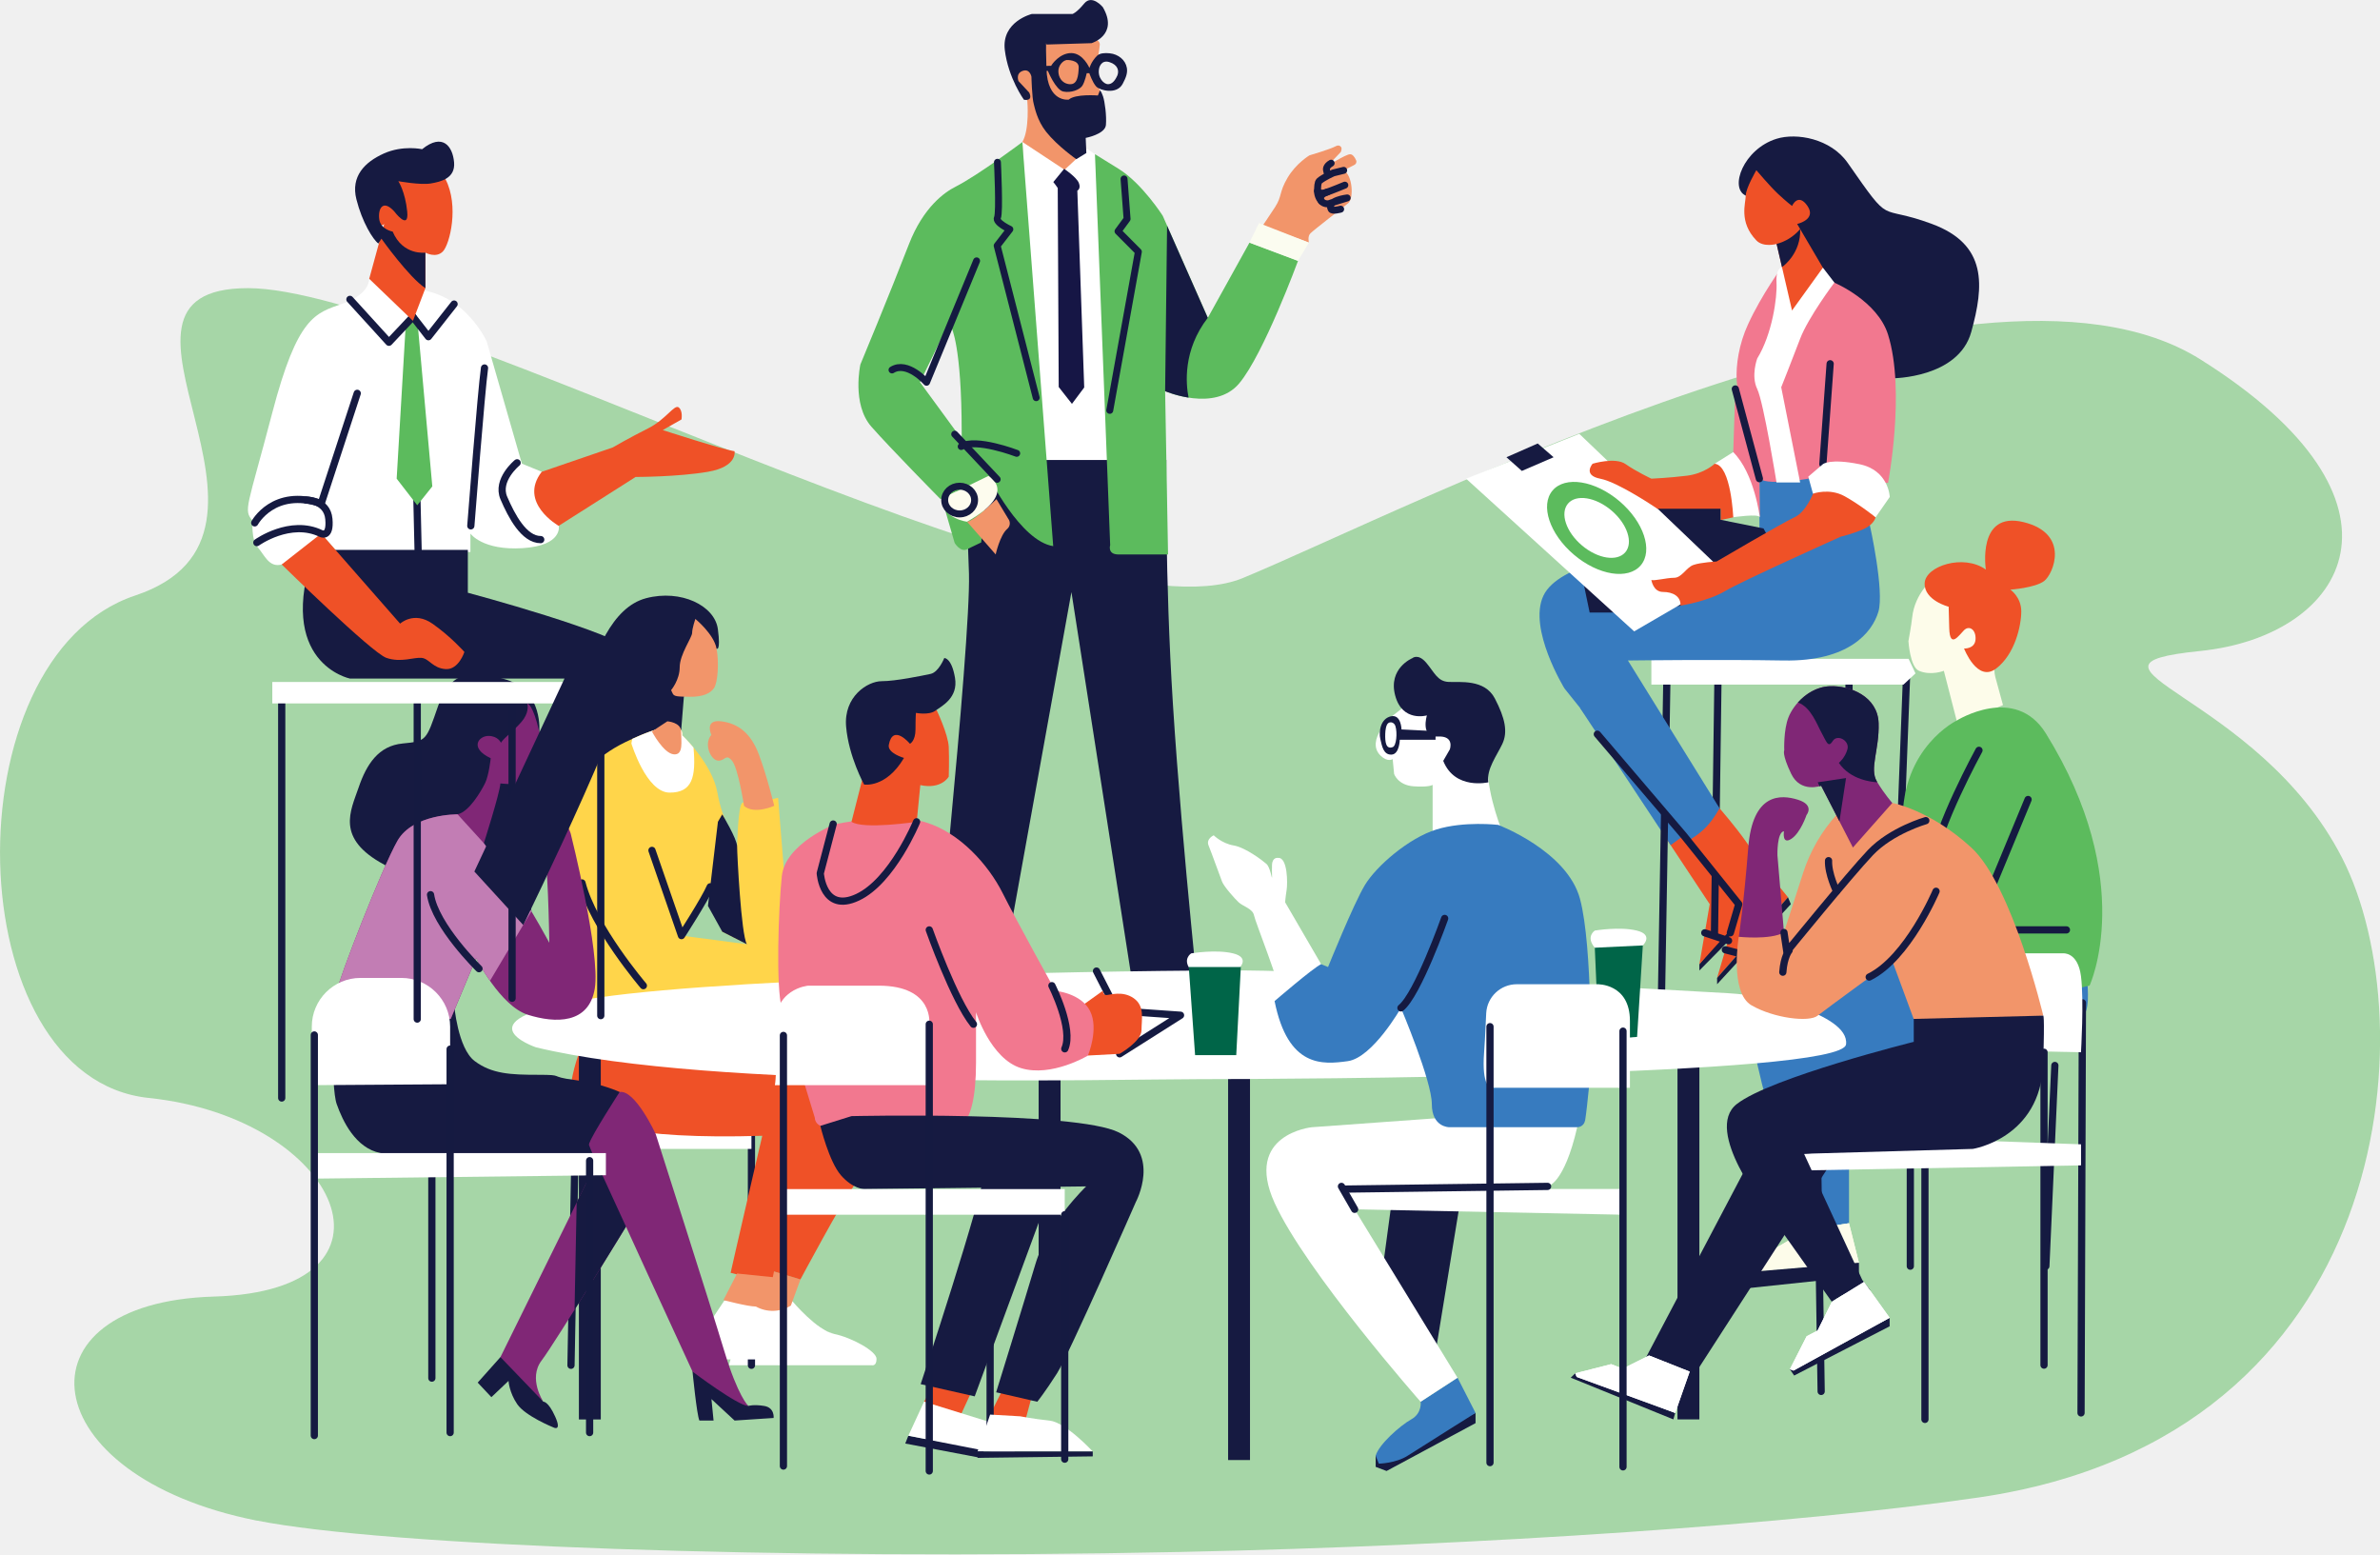
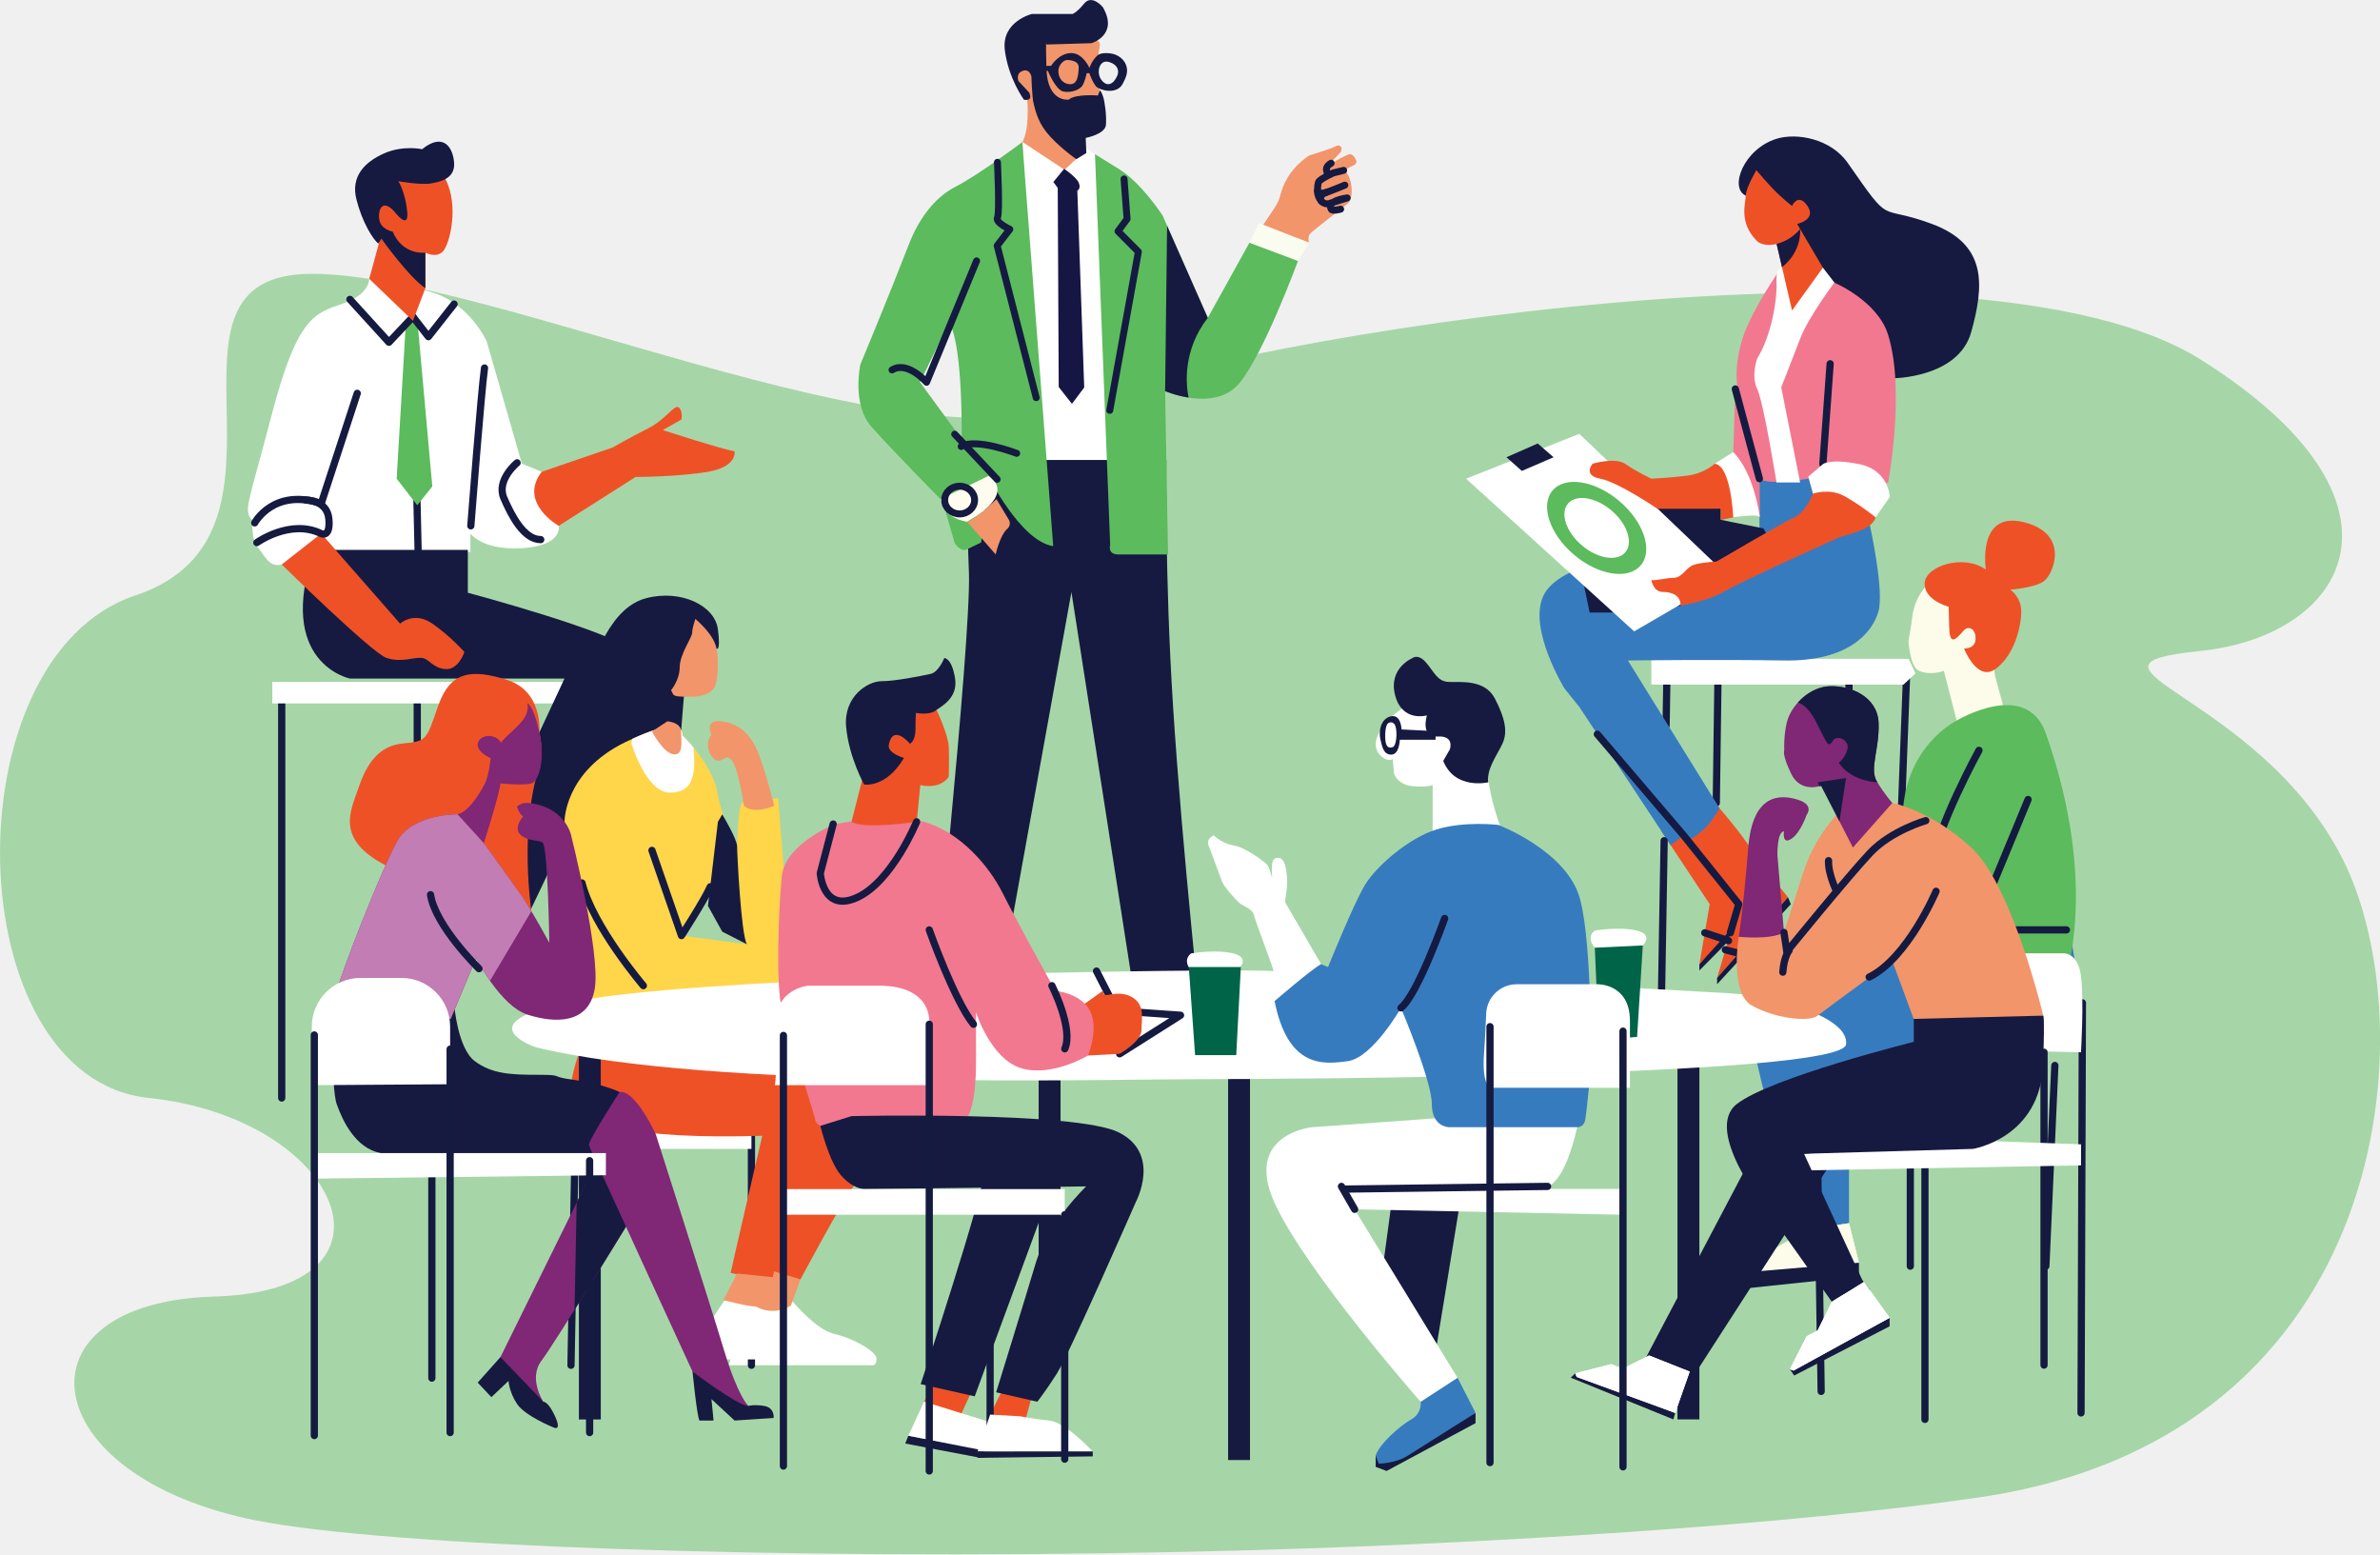
<svg xmlns="http://www.w3.org/2000/svg" id="Layer_2" viewBox="0 0 415.32 271.19">
  <defs>
    <style>.cls-1{fill:#f2788f;}.cls-1,.cls-2,.cls-3,.cls-4,.cls-5,.cls-6,.cls-7,.cls-8,.cls-9,.cls-10,.cls-11,.cls-12,.cls-13,.cls-14,.cls-15,.cls-16{stroke-width:0px;}.cls-2{fill:#161a41;}.cls-3{fill:#c27db4;}.cls-4{fill:#fdfcee;}.cls-5,.cls-8{fill:#5cbb5d;}.cls-6{fill:#f2956a;}.cls-7{fill:#fdfcea;}.cls-8{opacity:.5;}.cls-17{stroke-width:1.26px;}.cls-17,.cls-18{fill:none;stroke:#151a41;stroke-linecap:round;stroke-linejoin:round;}.cls-9{fill:#fbfcf0;}.cls-10{fill:#802776;}.cls-11{fill:#161645;}.cls-12{fill:#ef5127;}.cls-13{fill:#ffd54a;}.cls-14{fill:#006548;}.cls-15{fill:#fff;}.cls-18{stroke-width:1.21px;}.cls-16{fill:#377bbf;}</style>
  </defs>
  <g id="Layer_1-2">
-     <path class="cls-8" d="M44.82,265.29c-39.21-7.78-42.8-38.06-7.48-39.09,35.32-1.02,22.15-31.15-11.37-34.65s-34.87-76.82-2.39-87.65-11.28-53.63,19.69-53.63,144.86,62.44,173.6,50.58,127.58-62.95,167.09-38.16c39.51,24.79,25.74,48.24,0,50.88s9.96,7.27,24.74,36.09c14.77,28.81,9.39,100.95-63.35,111.58-31.41,4.59-86.31,8.41-139.57,9.52-70.06,1.46-138.66-1.06-160.94-5.48Z" />
+     <path class="cls-8" d="M44.82,265.29c-39.21-7.78-42.8-38.06-7.48-39.09,35.32-1.02,22.15-31.15-11.37-34.65s-34.87-76.82-2.39-87.65-.14-56.13,30.83-56.13,103.91,34.54,132.66,22.68,157.38-32.55,196.89-7.76c39.51,24.79,25.74,48.24,0,50.88s9.96,7.27,24.74,36.09c14.77,28.81,9.39,100.95-63.35,111.58-31.41,4.59-86.31,8.41-139.57,9.52-70.06,1.46-138.66-1.06-160.94-5.48Z" />
+     <line class="cls-17" x1="49.16" y1="121.56" x2="49.16" y2="191.56" />
+     <line class="cls-17" x1="72.81" y1="121.56" x2="72.81" y2="177.79" />
+     <line class="cls-17" x1="104.84" y1="121.56" x2="104.84" y2="177.19" />
+     <line class="cls-17" x1="89.36" y1="121.56" x2="89.36" y2="174.16" />
+     <rect class="cls-15" x="47.52" y="118.98" width="57.77" height="3.74" />
+     <path class="cls-15" d="M94.54,82.31l-3.47-1.42-6.14-21.33s-2.97-6.58-9.49-8.53-11.01-2.37-11.01-2.37c0,0,.15,2.67-4.64,4.32s-7.88,2.24-12.27,19.01c-4.39,16.76-5.09,16.91-3.44,18.86,0,0-.3,3.29.9,4.64s1.95,3.59,4.19,2.99,6.88-5.39,6.88-5.39l2.81,3.21h23.23v-3.21s2.1,2.99,9.13,2.54,6.29-3.89,6.29-3.89l-2.96-9.43Z" />
+     <path class="cls-2" d="M54.85,95.93h26.79v7.48s26.34,7.03,28.88,10.33-19.21,47.64-19.21,47.64l-8.53-9.33,15.73-33.67h-37.46s-13.09-2.69-6.2-22.45Z" />
+     <path class="cls-12" d="M56.05,93.09l13.77,15.71s2.42-2.24,5.63,0,5.59,4.94,5.59,4.94c0,0-1,3.14-3.27,2.99s-2.86-1.83-4.21-1.96-3.59.88-6.14,0-18.26-16.29-18.26-16.29l6.88-5.39Z" />
+     <path class="cls-12" d="M94.54,82.31l12.37-4.24s3.01-1.75,6.16-3.32,4.61-4.27,5.37-3.67.48,2.1.48,2.1l-3.26,1.85s10.43,3.39,12.52,3.69c0,0,.59,2.69-4.65,3.59s-12.61.9-12.61.9l-13.43,8.53s-7.12-4.04-2.96-9.43Z" />
+     <line class="cls-17" x1="72.96" y1="95.98" x2="72.06" y2="57.17" />
+     <path class="cls-17" d="M82.16,91.74s1.8-23.35,2.39-27.54" />
+     <polygon class="cls-5" points="70.86 55.67 69.22 83.51 72.81 88.15 75.44 84.86 72.81 55.67 70.86 55.67" />
+     <polyline class="cls-17" points="79.24 53.05 74.76 58.74 72.06 55.27" />
+     <polyline class="cls-17" points="72.06 55.27 67.87 59.71 61.06 52.23" />
+     <path class="cls-17" d="M44.45,91.22s3.29-6.14,11.6-3.37l6.29-19.23" />
+     <path class="cls-17" d="M44.82,94.66s5.84-4.19,11.22-1.57c0,0,1.65.82,1.35-2.54s-4-3.32-4-3.32" />
+     <path class="cls-17" d="M90.24,80.74s-3.67,2.99-2.32,6.14,3.52,7.26,6.44,7.26" />
+     <path class="cls-12" d="M66.56,40.85l-2.13,7.79,7.63,7.33,2.17-5.69v-6.21s1.87,1.05,3.07-.22,2.84-7.93.45-12.57-14.89-.67-13.32,4.34,2.13,5.23,2.13,5.23Z" />
+     <path class="cls-2" d="M74.23,44.07s-3.92.57-5.71-3.67c0,0-2.1-.35-2.34-2.15s.6-3.54,2.59-1.4c0,0,2.64,3.54,2.29.05s-1.55-5.29-1.55-5.29c0,0,3.84.7,5.64.4s4.33-.9,4.09-3.69-1.99-5.19-5.58-2.29c0,0-3.34-.75-6.68.75s-5.79,3.99-4.79,7.98,2.89,7.03,3.84,7.73l.53-.85s4.78,6.73,7.67,8.63v-6.21Z" />
    <path class="cls-15" d="M138.29,227.03s4.27,5.09,7.26,5.69,7.41,2.99,7.41,4.34-.82,1.12-.82,1.12h-24.95l1.6-5.57,3.12-4.68,6.39-.9Z" />
    <line class="cls-17" x1="131.13" y1="196.7" x2="131.13" y2="238.19" />
    <line class="cls-17" x1="100.42" y1="196.7" x2="99.64" y2="238.19" />
    <rect class="cls-15" x="98.52" y="194.95" width="32.61" height="5.49" />
    <path class="cls-15" d="M132.77,226.01s4.27,5.09,7.26,5.69,7.41,2.99,7.41,4.34-.82,1.12-.82,1.12h-24.95l1.6-5.57,3.12-4.68,6.39-.9Z" />
    <path class="cls-15" d="M131.9,227.93l5.6-.9s5.05,5.09,8.05,5.69" />
    <path class="cls-2" d="M118.85,127.61l.49-6.07,5.69-8.4s.78.7.24-3.39-6.43-6.98-12.51-5.39-8.98,9.78-11.17,16.56-7.38,16.46-4.19,24.44c3.19,7.98,7.88,9.78,7.88,9.78l10.18-6.58,3.39-20.95Z" />
    <path class="cls-6" d="M133.22,165.82s2.69-1.4,3.99,0-.5,7.58-.5,7.58h-4.29l.8-7.58Z" />
    <path class="cls-6" d="M138.01,227.78l1.67-4.57-4.95-1.49-3.11,6.06.27.15c1.91,1.07,4.26,1.01,6.11-.15h0Z" />
    <path class="cls-12" d="M102.19,180.56s-3.69,8.71-2.39,12.05,10.48,6.24,33.22,5.54c0,0-2.84,12.11-4.58,19.75-.99,4.35-.94,4.16-.94,4.16,0,0,5.66,1.55,7.36.76,0,0,1.55-8.88,4.84-13.13s7.68-12.33,7.68-15.93-3.45-11.87-9.71-12.37-35.49-.82-35.49-.82Z" />
    <path class="cls-13" d="M135.79,139.18c-1.99.62-5.51.45-6.26.89-.75.44-.9,7.59-.9,7.59,0,0-2.54-4.29-3.44-9.38-.9-5.09-6.14-10-6.14-10,0,0,.9-4.07-9.88,1.17-10.78,5.24-10.66,13.92-10.66,13.92l4.22,31.02.19,4.3s12.68-4.79,23.16-4.34c10.48.45,12.27-3.29,12.27-3.29l-2.57-31.88ZM118.92,163.23c1.8-.2,5.02-8.52,5.02-8.52l2.1,7.84,4.29,2.18-11.41-1.5Z" />
    <path class="cls-2" d="M126.04,142.08s2.59,4.29,2.59,5.59.7,15.36,1.7,17.06l-4.29-2.18-2.5-4.51,1.74-14.67.76-1.3Z" />
    <path class="cls-15" d="M116.86,138.28c3.92,0,4.63-2.65,4.16-7.87-1.09-1.31-1.96-2.13-1.96-2.13,0,0,.83-3.77-8.73.63-.05.25-.1.52-.15.79,0,0,2.59,8.58,6.68,8.58Z" />
    <path class="cls-6" d="M113.77,127.61l2.69-1.77s2.39.17,2.39,1.77.5,4.19-1.3,3.99-3.79-3.99-3.79-3.99Z" />
    <path class="cls-6" d="M117.11,120.4s1.5-1.76,1.5-4,2.17-5.2,2.17-5.99.56-2.43.56-2.43c0,0,3.22,2.62,3.7,5.16s.19,6.02-.45,6.92-1.91,1.53-4.19,1.5-2.77-.04-3.03-.6l-.26-.56Z" />
    <path class="cls-6" d="M129.83,140.58s-1-6.58-2.1-7.88-1.21.1-2.45,0-2.54-2.89-1.14-4.49c0,0-1.3-2.74,1.7-2.37s5.19,2.09,6.58,5.77,2.69,8.97,2.69,8.97c0,0-3.49,1.6-5.29,0Z" />
    <path class="cls-17" d="M113.77,148.36l5.15,14.87s4.11-6.36,5.02-8.52" />
    <path class="cls-17" d="M112.27,171.96s-8.76-10.25-10.71-17.92" />
    <path class="cls-12" d="M139.68,223.21l-4.95-1.49,6.1-37.49s3.7-.07,6.4,2.39,3.37,18.26,1.57,20.58-9.12,16.01-9.12,16.01Z" />
    <path class="cls-6" d="M128.63,222.17l-2.39,4.64s4.22,1.13,5.66,1.13,2.97-5.12,2.97-5.12l-6.24-.64Z" />
    <polygon class="cls-16" points="172.62 182.34 172.28 185.87 151.75 185.87 162.23 180.91 172.62 182.34" />
    <polygon class="cls-2" points="151.75 185.87 151.75 187.15 172.62 187.15 172.28 185.87 151.75 185.87" />
    <polygon class="cls-2" points="220.17 185.87 220.17 187.15 199.29 187.15 199.63 185.87 220.17 185.87" />
    <polygon class="cls-16" points="199.29 182.34 199.63 185.87 220.17 185.87 209.69 180.91 199.29 182.34" />
    <path class="cls-6" d="M189.62,26.91l-.43-3.02-7.7-5.4-1.28-7.47-3.42,1.19,2.48,5.4s.43,4.93-.86,7.15l.49,6.45,11.4-1.2-.68-3.1Z" />
    <polygon class="cls-15" points="178.42 24.77 185.77 29.62 189.71 25.96 191.08 26.91 194.16 80.25 181.41 80.25 178.42 24.77" />
    <path class="cls-2" d="M167.81,80.25h35.72s-.27,20.22,1.15,42.6c1.7,26.76,5.14,56.57,5,58.06-.26,2.74-6.29,2.15-10.39,1.43l-12.32-79.04-14.44,79.95s-7.25.14-10.31-2.34c0,0,7.21-68.55,6.87-80.83-.35-12.28-1.29-19.83-1.29-19.83Z" />
    <path class="cls-6" d="M191.36,6.95s.56.24.56.81-.64,4.17-.64,4.17c0,0,.25,3.16.66,3.85s0,1.19,0,1.19l-6.72,1.55-3.68-3.34.34-8.25h9.47Z" />
    <path class="cls-5" d="M178.42,24.77s-7.6,5.73-11.72,7.83c-1.86.94-5.58,3.54-8.09,10.01-3.46,8.94-8.47,20.98-8.47,20.98,0,0-1.54,6.91,1.92,10.85,3.46,3.93,12.06,12.64,12.06,12.64l2.77-1.34c-.94,3.3-2.28,2.14-2.28,2.14l1.98,6.84s1,1.67,2.15,1.11l2.48-1.19,1.25-11.6s5.59,11.37,11.32,12.24l-5.39-70.5ZM160.54,66.69l5.29-10.85c.11.8.19,1.27.19,1.27,0,0,1.8,3.19,1.8,18.36,0,.4,0,.78,0,1.15l-7.27-9.93Z" />
    <path class="cls-6" d="M228.42,42.33s-.3-1.07.26-1.63,5.6-4.45,6.59-5.25.8-4.86-.79-5.73l1.83-.93c.33-.15.48-.51.34-.82-.21-.48-.58-1.08-1.07-1.06-.81.04-3.92,2.04-3.92,2.04l2.32-2.44c.14-.37.23-.74-.08-.99-.18-.15-.45-.21-.83,0-.94.52-4.56,1.58-4.56,1.58,0,0-2.33,1.38-3.83,3.92s-.93,3.19-2.17,5.1-2.18,3.26-2.18,3.26l8.08,2.94Z" />
    <path class="cls-6" d="M176.02,90.63l-2.14-3.55s-3.98,3.93-5.13,3.93l5,5.72s.74-3.36,2.02-4.46c.49-.42.58-1.11.25-1.66Z" />
    <path class="cls-4" d="M172.48,83.03s5.38,2.86-3.73,7.99c0,0-4.11-.48-4.62-3.93l8.35-4.05Z" />
    <path class="cls-5" d="M191.08,26.91l2.65,68.19s-.51,1.59,1.37,1.63h8.73l-.51-28.49s8.64,3.74,12.92-1.35,10.27-21.38,10.27-21.38l-8.47-3.18-7.27,13.11-7.87-17.8s-3.59-5.64-7.7-8.19l-4.11-2.54Z" />
    <path class="cls-2" d="M210.76,55.45l-7.1-16.06h0s-.34,28.85-.34,28.85c0,0,1.77.76,4.09,1.13-.47-2.38-1.02-8.27,3.35-13.92Z" />
    <path class="cls-11" d="M185.69,29.46l-1.88,2.3s.77.95.94,1.35-.17-.4-.17-.4l.17,34.81,2.31,2.94,2.14-2.86-1.2-34.34s.68-.32.26-1.35-2.57-2.46-2.57-2.46Z" />
    <path class="cls-2" d="M191.93,15.79l-.34.87s-3.94-.32-5.09.72c0,0-3.72.56-3.89-5.4s0-4.21,0-4.21l7.87-.24s4.79-1.43,1.97-6.28c0,0-1.88-2.3-3.25-.64s-2.05,1.83-2.05,1.83h-7.1s-5.3,1.31-4.71,6.26c.6,4.95,3.34,8.7,3.34,8.7,0,0,1.67.36.92-1.25l-1.86-1.99s-.56-1.33.71-1.79,1.54,1.01,1.54,1.01c0,0,.09,3.72.41,4.79.14.48.54,2.79,2.16,4.83,1.99,2.5,5.26,4.77,5.26,4.77l1.75-1.07-.11-2.64s3.4-.64,3.53-2.27-.19-4.05-.51-4.99-.53-1.01-.53-1.01Z" />
    <path class="cls-2" d="M196.64,11.84c-.23-1.37-1.49-2.39-2.98-2.54-.84-.09-1.74-.04-2.2.41-1.03,1.01-1.35,2.15-1.35,2.15,0,0-1.09-2.57-3.14-2.6-2.05-.03-3.46,2.02-3.53,2.22l-1.9.04.51.85h.81s1.35,3.32,2.69,3.6c1.35.28,2.87-.32,3.32-1.01.45-.7.77-2.19.77-2.19h.45s.56,1.63,1.2,2.32,3.59,1.47,4.62-.46c.6-1.12.88-1.92.73-2.8ZM186.61,14.69c-1.41-.16-1.92-1.33-1.92-2.29s.77-1.83,1.45-1.93c0,0,2.16-.08,2.1,1.31-.06,1.39-.21,3.06-1.63,2.9ZM194.93,13.28c-.41.89-.93,1.41-1.59,1.41s-1.9-1.09-1.53-2.8c0,0,.3-1.53,1.8-1.05,1.5.48,1.73,1.55,1.33,2.44Z" />
    <polygon class="cls-9" points="218.03 42.33 219.7 38.92 228.42 42.33 226.5 45.51 218.03 42.33" />
    <path class="cls-18" d="M174.06,28.31s.43,8.82,0,9.66,2.16,2.03,2.16,2.03l-2.21,2.86,6.81,26.52" />
    <path class="cls-18" d="M170.42,45.51l-8.73,21.18s-3.34-3.82-6.03-2.15" />
    <path class="cls-18" d="M177.42,79.09s-7.13-2.74-9.69-1.19" />
    <line class="cls-18" x1="174.01" y1="83.62" x2="166.6" y2="75.75" />
    <polyline class="cls-18" points="193.66 71.59 198.65 43.92 195.1 40.35 196.68 38.2 196.15 31.22" />
    <ellipse class="cls-18" cx="167.46" cy="87.24" rx="2.61" ry="2.42" />
    <path class="cls-18" d="M231.89,30.37s-.17.52-.42-.78c0,0-.1-.61.82-1.12" />
    <path class="cls-18" d="M229.91,33.31s.37.63,1.4.3,3.37-1.31,3.37-1.31" />
    <path class="cls-18" d="M234.48,29.72l-1.82.45s-1.65.74-2.41,1.38c-.34.29-.3,1.17-.33,1.48-.08.92.27,1.6.66,2.06s1.11.61,1.68.32l2.83-.88s-3.59.41-2.8,1.96c.21.41,1.66,0,1.66,0" />
    <path class="cls-18" d="M231.66,33.49s-1.74.46-1.08,1.6" />
    <polygon class="cls-2" points="296.55 168.22 296.55 169.31 307.1 158.64 303.73 159.34 296.55 168.22" />
    <polygon class="cls-12" points="289.93 145.02 298.35 157.74 296.55 168.22 307.02 156.62 292.73 139.26 289.93 145.02" />
    <polygon class="cls-16" points="291.54 147.44 275.71 123.5 284.43 128.86 296.15 144.07 291.54 147.44" />
-     <line class="cls-17" x1="299.81" y1="117.18" x2="299.18" y2="163.13" />
+     <line class="cls-17" x1="299.81" y1="117.18" x2="299.5" y2="140.08" />
    <line class="cls-17" x1="332.72" y1="117.47" x2="330.78" y2="168.2" />
    <line class="cls-17" x1="322.66" y1="117.48" x2="322.66" y2="161.03" />
-     <line class="cls-17" x1="290.86" y1="119.43" x2="289.93" y2="174.05" />
+     <line class="cls-17" x1="290.4" y1="146.67" x2="289.93" y2="174.05" />
+     <line class="cls-17" x1="290.86" y1="119.43" x2="290.74" y2="126.61" />
    <path class="cls-12" d="M294.6,146.66l8.82,11.07s.9-.86,1.81-2.06,1.83-2.73,1.87-4.08c.07-2.69-7.86-11.52-7.86-11.52l-4.64,6.58Z" />
    <polygon class="cls-15" points="288.17 114.94 333.06 114.94 334.26 117.48 332.17 119.43 288.17 119.43 288.17 114.94" />
    <path class="cls-16" d="M326.3,91.64s2.57,11.52,1.48,15.11-5.14,8.68-16.54,8.48c-11.4-.2-27.16,0-27.16,0l15.98,25.77s-.95,1.82-2.26,3.21-3.04,2.39-3.19,2.44c-.3.1-21.6-26.54-21.6-26.54,0,0-6.39-10.38-3.69-16.16,2.69-5.79,16.76-7.38,16.76-7.38l20.95-.2v-12.87l12.35-1.5,6.93,9.63Z" />
    <polygon class="cls-2" points="307.74 92.19 300.29 90.69 300.29 87.55 283.08 87.55 276.34 101.77 277.4 106.86 287.12 106.86 293.26 105.66 309.12 94.73 307.74 92.19" />
    <polygon class="cls-15" points="285.17 110.15 301.64 100.57 275.6 75.69 255.84 83.51 285.17 110.15" />
    <path class="cls-2" d="M330.22,66s11.52,0,13.77-8.08c2.24-8.08,2.84-15.27-6.88-18.86s-6.73.75-14.67-10.63c-2.97-4.27-8.95-5.3-12.42-4.22-5.78,1.79-8.29,8.6-5.39,9.91,4.64,2.1,25.59,31.88,25.59,31.88Z" />
    <path class="cls-1" d="M307.02,83.51s-3.5-10.18-3.95-17.06c-.18-2.73.38-6.42,1.97-9.87,2.42-5.26,5.91-9.98,5.91-9.98l2.81-.5,6.36,3.22s7.51,3.17,9.35,9.05c3.07,9.8,0,25.89,0,25.89l-13.07-.9s-7.58,1.5-9.38.15Z" />
    <polygon class="cls-1" points="307.1 90.24 307.02 83.51 302.82 67.86 302.46 78.87 307.1 90.24" />
    <path class="cls-12" d="M316.38,86.13s-1.25,3.22-3.24,4.12-13.59,7.71-13.59,7.71c0,0-2.77.15-4.04.6s-2.02,2.24-3.37,2.24-3.52.6-3.97.37c0,0,.3,2.1,2.02,2.1s3.14.75,3.07,2.39c0,0,4.79-.75,7.78-2.54s20.2-9.5,20.2-9.5c0,0,2.24-.52,4.04-1.35s2.02-2.02,2.02-2.02c0,0-5.91-6.96-10.93-4.12Z" />
    <path class="cls-15" d="M320.12,49.31l-2.02-2.62-7.15-.1s-1.09.18-.94,2.72-.75,8.98-3.37,13.24c0,0-1.12,2.99,0,5.31s3.37,16.31,3.37,16.31h4.12l-3.3-16.61s1.88-4.71,3.3-8.46,5.98-9.8,5.98-9.8Z" />
    <path class="cls-12" d="M312.71,54.18l5.39-7.48-4.49-7.63s3.44-.75,1.8-3.14-2.69,0-2.69,0c0,0-1-.75-2.44-2.1s-3.79-4.14-3.79-4.14c0,0-1.85,3.14-1.85,4.44s-1.25,4.59,1.85,7.81c1.23,1.28,3.54.62,3.54.62l2.69,11.62Z" />
    <path class="cls-2" d="M314.13,39.96l-.09.11c-1.06,1.21-2.46,2.08-4.02,2.49h0s.94,4.04.94,4.04c.37-.26,3.32-2.5,3.18-6.63Z" />
    <path class="cls-15" d="M302.46,78.87l-3.22,2.02s0,2.17.82,3.89,2.39,5.46,2.39,5.46c0,0,4.49-.67,4.64,0,0,0-.9-7.63-4.64-11.37Z" />
    <line class="cls-17" x1="319.37" y1="63.46" x2="318.1" y2="80.97" />
    <path class="cls-12" d="M299.24,80.89s-1.8,1.72-4.86,2.1-6.21.52-6.21.52c0,0-2.69-1.27-4.49-2.54s-5.76-.07-5.76-.07c0,0-1.8,2.02,1.35,2.62s9.95,5.24,9.95,5.24h11.07v1.95l2.17-.45s-.37-9.05-3.22-9.35Z" />
    <line class="cls-17" x1="302.82" y1="67.86" x2="307.02" y2="83.51" />
    <path class="cls-15" d="M315.55,83.14l.82,2.99s2.84-1.05,5.54.45,5.39,3.67,5.39,3.67l2.47-3.55s-.15-4.68-5.31-5.72-6.36,0-6.36,0l-2.54,2.17Z" />
    <ellipse class="cls-5" cx="278.63" cy="92.1" rx="6.13" ry="10.09" transform="translate(28.14 244.99) rotate(-49.69)" />
    <ellipse class="cls-15" cx="278.63" cy="92.1" rx="3.99" ry="6.56" transform="translate(28.14 244.99) rotate(-49.69)" />
    <polygon class="cls-2" points="265.57 82.16 271.11 79.77 268.34 77.37 262.88 79.77 265.57 82.16" />
    <polygon class="cls-12" points="303.42 157.74 299.64 170.61 312.01 156.54 305.83 148.91 303.42 157.74" />
    <polyline class="cls-17" points="278.74 128.09 293.82 145.77 303.42 157.74 301.95 162.74" />
    <polygon class="cls-2" points="312.01 156.54 312.51 157.74 299.64 171.71 299.64 170.61 312.01 156.54" />
    <line class="cls-17" x1="301.64" y1="164.12" x2="297.49" y2="162.74" />
    <line class="cls-17" x1="303.42" y1="166.31" x2="301.08" y2="165.7" />
-     <path class="cls-16" d="M362.61,161.06s2.57,11.52,1.48,15.11-5.14,8.68-16.54,8.48c-11.4-.2-24.89,1.22-24.89,1.22v27.54s-7.14,1.07-7.29,1.12c-.3.1-12.45-35.37-9.75-41.16s16.76-7.38,16.76-7.38l20.95-.2v-12.87l12.35-1.5,6.93,9.63Z" />
+     <path class="cls-16" d="M360.86,161.06s2.57,11.52,1.48,15.11-3.39,8.68-14.79,8.48c-11.4-.2-24.89,1.22-24.89,1.22v27.54s-7.14,1.07-7.29,1.12c-.3.1-12.45-35.37-9.75-41.16s16.76-7.38,16.76-7.38l20.95-.2v-12.87l12.35-1.5,5.18,9.63Z" />
    <path class="cls-7" d="M341.6,126.31l-2.39-9.28s-2.24.9-4.34,0c-1.57-.67-1.84-5.18-1.84-5.18,0,0,.53-2.9.64-4.03.45-4.49,3.82-6.96,3.82-6.96l12.04,4.49s-2.1,10.03-1.35,12.72,1.35,4.94,1.35,4.94l-7.93,3.29Z" />
-     <path class="cls-5" d="M341.45,125.71s-9.58,4.64-9.43,17.66c.07,5.8,3.72,14.77,7.76,22.94,5.03,10.18,11.47,8.71,11.47,8.71l13.39-3.07s8.43-18.12-7.63-44c-5.36-8.64-15.56-2.24-15.56-2.24Z" />
+     <path class="cls-5" d="M341.45,125.71s-9.58,4.64-9.43,17.66c.07,5.8,3.72,14.77,7.76,22.94,5.03,10.18,11.47,8.71,11.47,8.71l8.62-2.62s6.94-16.63-2.86-44.45c-3.38-9.59-15.56-2.24-15.56-2.24Z" />
    <path class="cls-12" d="M342.74,113.14s1.9.1,2-1.6-1.1-2.49-2-1.6-2.49,3.34-2.59-.37l-.1-3.72s-4.29-1.1-4.19-4.09,6.78-5.19,10.68-2.39c0,0-1.6-10.28,6.58-8.28s5.19,9.08,3.59,10.28-5.89,1.5-5.89,1.5c0,0,1.9,1.3,1.9,3.79s-1.1,7.48-4.39,9.98-5.59-3.49-5.59-3.49Z" />
    <polyline class="cls-17" points="360.6 162.23 350.72 162.23 347.22 155.64 353.91 139.48" />
    <path class="cls-17" d="M345.34,130.9s-7.48,13.67-8.08,19.96" />
    <line class="cls-17" x1="333.36" y1="220.9" x2="333.36" y2="188.27" />
    <line class="cls-17" x1="358.58" y1="185.88" x2="357.01" y2="220.9" />
    <polygon class="cls-7" points="315.37 214.53 302.25 222.17 324.39 220.3 322.66 213.41 315.37 214.53" />
    <polygon class="cls-7" points="315.37 214.53 302.25 222.17 324.39 220.3 322.66 213.41 315.37 214.53" />
    <polyline class="cls-2" points="324.39 220.3 302.25 222.17 301.64 225.09 324.39 222.69" />
    <rect class="cls-2" x="292.73" y="184.9" width="3.82" height="62.73" />
    <rect class="cls-2" x="101.02" y="184.12" width="3.82" height="63.52" />
    <rect class="cls-2" x="181.25" y="184.12" width="3.82" height="54.07" />
    <rect class="cls-2" x="214.31" y="184.9" width="3.82" height="69.82" />
    <path class="cls-15" d="M301.47,173.27c4.33.25,8.62,1.05,12.72,2.49s8.32,3.65,7.95,6.45c-.75,5.61-97.95,6.06-112.99,6.06s-84.63,1.93-115.61-5.55c0,0-14.59-4.93,10.78-8.67,25.37-3.74,95.41-4.84,113.14-4.74,15.12.09,68.58,3.07,84.02,3.96Z" />
    <path class="cls-15" d="M286.68,164.94s1.95-1.85-1.05-2.59-7.33,0-7.33,0c0,0-1.65,1.05,0,2.99s8.38-.4,8.38-.4Z" />
    <path class="cls-15" d="M216.24,168.92s1.95-1.85-1.05-2.59-7.33,0-7.33,0c0,0-1.65,1.05,0,2.99s8.38-.4,8.38-.4Z" />
    <polygon class="cls-14" points="207.45 168.71 216.53 168.71 215.73 184.08 208.55 184.08 207.45 168.71" />
    <polygon class="cls-14" points="278.3 165.34 279 181.4 285.68 180.9 286.68 164.94 278.3 165.34" />
    <line class="cls-17" x1="363.15" y1="246.5" x2="363.39" y2="174.95" />
    <path class="cls-15" d="M363.15,183.58l-28.19-.6v-16.66h25.04s2.59-.3,3.14,3.99,0,13.27,0,13.27Z" />
    <line class="cls-17" x1="317.2" y1="203.53" x2="317.8" y2="242.75" />
    <path class="cls-6" d="M356.56,177.19s-5.39-22.75-12.57-29.33c-7.18-6.58-13.77-7.78-13.77-7.78l-9.73,2.07h0c-2.63,2.91-4.61,6.35-5.82,10.08l-3.37,10.45-7.88.75s-1.65,9.73,2.24,11.97c3.89,2.24,10.03,2.99,11.52,1.8s13.02-9.58,13.02-9.58l3.74,10.14s10.93,1.08,22.6-.57Z" />
    <line class="cls-17" x1="356.69" y1="183.58" x2="356.69" y2="238.16" />
    <line class="cls-17" x1="335.91" y1="247.63" x2="335.91" y2="202.14" />
    <path class="cls-10" d="M330.22,140.08l-6.88,7.78-5.54-10.78s-3.59,1.35-5.24-2.1-1.2-4.09-1.2-4.09c0,0-.15-3.54.75-5.78s3.59-5.24,7.18-5.39,8.38,1.8,8.53,6.44-1.65,7.93-.3,10.18,2.69,3.74,2.69,3.74Z" />
    <path class="cls-2" d="M327.53,136.34c-1.35-2.24.45-5.54.3-10.18-.15-4.64-4.94-6.58-8.53-6.44-2.3.1-4.23,1.36-5.56,2.84,2.3.78,3.38,3.97,4.16,5.34.8,1.4,1.1,2.69,1.9,1.4.8-1.3,2.99-.1,2.59,1.4-.4,1.5-1.5,2.39-1.5,2.39,2.04,3.02,5.9,3.35,6.72,3.39-.03-.05-.06-.1-.09-.14Z" />
    <path class="cls-2" d="M317.51,137.18c.18-.05.29-.09.29-.09l3.19,6.2,1.15-7.55-4.94.74.31.69Z" />
    <path class="cls-10" d="M311.31,162.68l-1.14-13.47s-.11-4.04,1.14-4.19c0,0-.39,2.39,1.25,1.35s2.69-4.19,2.69-4.19c0,0,1.46-1.73-1.51-2.66s-7.91-1.23-8.66,8.35-1.65,15.56-1.65,15.56c0,0,5.43.6,7.88-.75Z" />
    <path class="cls-2" d="M308.09,197.23l-20.82,39.53,8.08,3.59,26.79-41.51s-8.66-7.23-14.05-1.62Z" />
    <polygon class="cls-15" points="314.83 201.29 343.94 198.95 363.15 199.64 363.15 203.31 313.74 204.21 314.83 201.29" />
    <path class="cls-2" d="M333.96,177.76v4s-24.94,6.21-30.88,10.85,5.28,18.56,5.28,18.56l11.3,15.94s5.31-3.82,6.88-1.8-1.57-2.02-1.57-2.02l-10.16-22,29.46-.85s11.84-1.85,12.27-14.87c.3-9.05,0-8.38,0-8.38l-22.6.57Z" />
    <polygon class="cls-2" points="292.33 246.5 292.01 247.63 274.1 240.35 274.89 239.59 292.33 246.5" />
    <polygon class="cls-2" points="329.75 229.9 329.75 231.39 313.09 239.98 312.34 238.88 329.75 229.9" />
    <polygon class="cls-15" points="287.77 236.48 283.15 238.78 281.16 237.99 274.89 239.59 275.13 240.22 292.33 246.5 294.86 239.29 287.77 236.48" />
    <polygon class="cls-15" points="287.77 236.48 283.15 238.78 281.16 237.99 274.89 239.59 275.13 240.22 292.33 246.5 294.86 239.29 287.77 236.48" />
    <polygon class="cls-15" points="319.67 227.11 317.17 232.13 315.27 233.12 312.34 238.88 312.97 239.12 329.75 229.9 325.27 223.65 319.67 227.11" />
    <polygon class="cls-15" points="319.67 227.11 317.17 232.13 315.27 233.12 312.34 238.88 312.97 239.12 329.75 229.9 325.27 223.65 319.67 227.11" />
    <path class="cls-17" d="M337.85,155.49s-4.94,11.67-11.67,14.97" />
    <path class="cls-17" d="M320.49,155.49s-1.5-3.04-1.4-5.34" />
    <path class="cls-17" d="M312.21,165.82s-.9,1-1.1,3.79" />
    <path class="cls-17" d="M311.31,162.68l.5,3.34s10.88-13.37,14.57-17.26,9.68-5.59,9.68-5.59" />
    <polygon class="cls-2" points="257.49 246.5 257.49 248.28 241.96 256.63 240.06 255.91 240.06 253.97 257.49 246.5" />
    <path class="cls-16" d="M247.91,244.54s.3,2-1.65,3.09-5.67,4.39-6.2,6.34l.55,1.38s2.92-.04,5.03-1.38c4.21-2.69,11.85-7.47,11.85-7.47l-3.14-6.14-6.44,4.19Z" />
    <polygon class="cls-2" points="242.66 211.11 241.17 222.17 242.66 234.94 249.99 239.12 255.69 204.21 245.37 204.58 242.66 211.11" />
    <polygon class="cls-15" points="237.67 207.43 283.22 207.43 283.22 211.92 236.39 210.98 236.39 207.43 237.67 207.43" />
    <path class="cls-15" d="M230.55,168.22l-6.29-10.81s.07-.97.26-2.13.19-5.76-1.5-5.61c0,0-1.01-.19-1.05,1.27s.04,2.02,0,2.17-.34-1.83-.97-2.39-3.67-2.88-5.72-3.22-3.48-1.77-3.48-1.77c0,0-1.38.61-.9,1.77s2.02,5.46,2.36,6.32,2.13,2.88,2.88,3.59,2.47,1.12,2.69,2.28,4.53,11.82,5.05,15.3,6.66-6.77,6.66-6.77Z" />
    <path class="cls-15" d="M262.28,145.41s-2.69-6.39-2.69-11.62-13.62-11.22-13.62-11.22l-2.94,2.29s-4.9,4.29-2.1,6.98c1.24,1.19,2.1.6,2.1.6l.25,2.59s.65,1.95,3.39,2.15,3.33-.25,3.33-.25v8.78l12.28-.3Z" />
    <path class="cls-15" d="M250.5,195.1l-21.6,1.56s-11.92,1.2-6.49,13.17c5.44,11.97,25.49,34.72,25.49,34.72l6.44-4.19-17.96-29.37,1.28-3.56,32.39-.45s2.88-.3,5.18-10.33c2.3-10.03-24.74-1.56-24.74-1.56Z" />
    <path class="cls-16" d="M276.59,195.5c-.11.66-.68,1.15-1.35,1.15h-22.39s-2.99,0-2.99-4.04-5.39-16.76-5.39-16.76c0,0-4.94,8.68-9.28,9.28s-10.43,1.2-12.77-10.48c0,0,6.78-5.84,8.13-6.44l1.2.5s4.44-11.02,6.44-14.32,7.63-8.18,12.47-9.68,10.78-.8,10.78-.8c0,0,12.04,4.54,14.28,12.92,2.24,8.38,1.84,29.78,1.84,29.78,0,0-.52,6.15-.95,8.88Z" />
    <path class="cls-2" d="M259.73,136.48s-5.84,1.4-7.88-3.74l1.15-2s.9-2.44-2.15-2.24-1.85-3.69-1.85-3.69c0,0-4.29,1.25-5.54-3.49s2.99-6.49,2.99-6.49c0,0,1-.9,2.44.8s1.95,3.24,3.89,3.34,6.29-.55,8.08,2.89,2.29,5.84,1.3,7.93-2.79,4.43-2.44,6.68Z" />
    <path class="cls-2" d="M244.57,127.26s-.05-2.69-1.85-2.29c-1.8.4-2.15,2.64-1.85,3.94.3,1.3.55,2.79,1.95,2.74,1.4-.05,1.45-2.59,1.45-2.59h6.24v-1.5l-5.94-.3ZM243.03,130.34c-1.18.44-1.35-.88-1.3-2.33.02-.64.14-1.55.52-1.85.12-.09.25-.13.38-.14.4-.03.75.25.87.63.38,1.21.17,3.46-.46,3.69Z" />
    <path class="cls-15" d="M268.65,189.77h-8.47s-1.65-.15-1.2-6.14c.23-3.13.26-5.11.37-6.88.16-2.83,2.5-5.04,5.34-5.04h14.05s5.69-.17,5.69,6.4v11.66h-15.78Z" />
    <line class="cls-17" x1="283.22" y1="179.89" x2="283.22" y2="255.91" />
    <line class="cls-17" x1="260.01" y1="179.11" x2="260.01" y2="255.17" />
    <line class="cls-17" x1="234.09" y1="206.98" x2="236.39" y2="210.98" />
    <line class="cls-17" x1="270.06" y1="206.98" x2="234.59" y2="207.45" />
    <path class="cls-17" d="M252.1,160.23s-4.71,13.28-7.63,15.61" />
    <polyline class="cls-17" points="195.38 183.85 206.01 177.12 193.21 176.22" />
    <line class="cls-17" x1="194.41" y1="175.4" x2="191.34" y2="169.41" />
    <path class="cls-12" d="M188.79,175.47l3.67-2.62s0,.75.6.75,2.84-.82,4.79.56,1.35,3.63,1.35,5.57-3.82,4.12-3.82,4.12l-5.54.3-1.05-8.68Z" />
    <path class="cls-1" d="M144.5,196.65h21.78s4.04,1.5,4.04-11.3,0-8.75,0-8.75c0,0,2.54,8.13,7.86,9.75s11.67-2.19,11.67-2.19c0,0,1.95-4.64.37-7.78s-6.06-3.52-6.06-3.52c0,0-6.73-12.14-9.2-17.06-2.47-4.92-7.48-10.55-13.47-12.35s-15.86.37-15.86.37c0,0-8.61,3.37-9.2,9.05s-1.05,19.31,0,23.05,5.76,19.08,5.76,19.08c0,0-.07,1.65,2.32,1.65Z" />
    <path class="cls-12" d="M159.96,143.37s-9.28,1.4-11.37,0l1.7-6.68,2.69-10.48,6.29-3.39,4.19,1.1s2,4.19,2.1,6.39,0,5.19,0,5.19c0,0-1.26,2.27-4.96,1.47l-.63,6.41Z" />
    <polygon class="cls-12" points="163.05 241.25 161.26 244.54 167.69 246.79 170.24 241.25 163.05 241.25" />
    <polygon class="cls-2" points="158.51 250.48 157.97 251.84 171.14 254.34 171.81 252.88 158.51 250.48" />
    <path class="cls-15" d="M161.26,244.54l12.87,3.99s2.05,1.75,2.69,3.79,0,1.75,0,1.75l-18.31-3.59,2.74-5.94Z" />
    <path class="cls-2" d="M159.84,124.37s2.24.45,3.37-.37,4.04-2.24,3.44-5.76-1.87-3.44-1.87-3.44c0,0-.97,2.47-2.39,2.77s-6.06,1.27-8.53,1.27-6.66,2.69-6.21,7.93,3.14,10.1,3.14,10.1c0,0,3.82.67,6.96-4.64,0,0-2.92-.82-2.65-2.28.71-3.79,3.69-.19,3.69-.19,0,0,.97-.45.97-2.54s.07-2.84.07-2.84Z" />
    <polygon class="cls-12" points="175.03 242.3 172.78 246.79 178.92 247.83 180.41 242.3 175.03 242.3" />
    <path class="cls-2" d="M143.15,196.4s1.5,6.23,3.59,8.63,4.04,2.42,4.04,2.42l38.76-.47s-6.73,6.44-8.83,13.47-6.88,22.45-6.88,22.45l7.18,1.65s1.35-1.67,3.44-4.95c2.1-3.28,13.77-29.92,13.77-29.92,0,0,4.49-8.38-2.99-12.12-7.48-3.74-46.64-2.84-46.64-2.84l-5.44,1.7Z" />
    <line class="cls-17" x1="172.78" y1="205.63" x2="172.78" y2="249.03" />
    <path class="cls-15" d="M172.78,246.79l-2.19,6.44h20.1s-4.69-5.09-7.53-5.39-5.14-.75-5.14-.75l-5.24-.3Z" />
    <polygon class="cls-2" points="190.69 253.22 190.69 254.08 170.59 254.34 170.59 253.22 190.69 253.22" />
    <path class="cls-2" d="M183.56,207.05l-13.47,36.56-9.43-2.13s10.77-32.42,11.45-38.4,11.45,3.96,11.45,3.96Z" />
    <rect class="cls-15" x="136.71" y="207.45" width="49.09" height="4.47" />
    <path class="cls-15" d="M162.16,189.32v-10.63s.9-6.73-8.83-6.73h-12.27s-6.29.45-5.84,7.93,0,9.43,0,9.43h26.94Z" />
    <line class="cls-17" x1="162.16" y1="178.69" x2="162.16" y2="256.63" />
    <line class="cls-17" x1="136.71" y1="180.64" x2="136.71" y2="255.77" />
    <line class="cls-17" x1="185.8" y1="211.92" x2="185.8" y2="254.57" />
    <path class="cls-17" d="M145.39,143.76l-2.25,8.59s.45,7.03,6.51,4.19,10.3-13.17,10.3-13.17" />
    <path class="cls-17" d="M162.16,162.23s4.34,12.27,7.71,16.46" />
    <path class="cls-17" d="M183.56,171.96s3.82,7.53,2.25,11.02" />
    <path class="cls-2" d="M87.33,236.76l-3.97,4.45,2.39,2.54,2.99-2.84s.11,2.02,1.53,4.08,6.21,4,6.21,4c0,0,1.65.94.41-1.83s-2.1-2.62-2.1-2.62l-6.02-8.27-1.46.49Z" />
-     <path class="cls-2" d="M94.11,127.71s.7-7.08-5.59-9.08-9.98-1.5-12.07,4.54-2,6.14-6.19,6.54-6.29,3.59-7.68,7.68-4.09,8.88,4.49,13.47,25.67,8.13,25.67,8.13c0,0-2.21-14.26,1.39-25.29.79-2.42-.02-5.99-.02-5.99Z" />
+     <path class="cls-12" d="M94.11,127.71s.7-7.08-5.59-9.08-9.98-1.5-12.07,4.54-2,6.14-6.19,6.54-6.29,3.59-7.68,7.68-4.09,8.88,4.49,13.47,25.67,8.13,25.67,8.13c0,0-2.21-14.26,1.39-25.29.79-2.42-.02-5.99-.02-5.99Z" />
    <path class="cls-2" d="M120.85,239.3s.75,7.63,1.2,8.53h2.47l-.37-3.74,4.04,3.74,6.81-.45s.22-1.8-1.65-2.1-2.77,0-2.77,0l-8.38-7.11-1.35,1.12Z" />
    <path class="cls-10" d="M104.09,202.79l-16.76,33.97,7.48,7.78s-2.69-4.04-.3-7.18,16.01-25.44,16.01-25.44l-2.1-11.47-4.34,2.34Z" />
    <path class="cls-2" d="M109.67,207.23l-4.78-4.88-.8.43-3.46,7.01-.37,18.72c4.65-7.41,10.26-16.6,10.26-16.6l-.86-4.69Z" />
    <path class="cls-10" d="M102.74,199.64s.3.9,1.35,3.14,8.98,19.6,8.98,19.6l7.78,16.91s7.93,5.99,9.73,5.99c0,0-1.8-1.65-4.19-9.58-2.39-7.93-11.97-37.86-11.97-37.86,0,0-3.59-7.78-6.29-7.33s-5.39,9.13-5.39,9.13Z" />
    <path class="cls-10" d="M84.43,147.11s2.79-8.73,2.89-10.43c0,0,4.15.4,5.42,0s2.47-4.09,1.37-8.98-2.1-4.99-2.1-4.99c0,0,.4,1.2-.6,2.69s-3.59,3.39-3.99,4.19c0,0-.5-1.2-2.19-1.2s-3.39,2.1.4,3.89c0,0-.3,2.99-1,4.39s-2.79,4.99-4.79,5.39,1.6,5.59,1.6,5.59l2.99-.55Z" />
    <path class="cls-2" d="M100.26,202.35s1.87-.95,2.48-2.71,5.39-9.13,5.39-9.13c0,0-3.16-1.5-7.87-2.1s-1.56-.9-6.35-.9-8.08-.15-11.07-2.39-3.59-9.88-3.59-9.88h-21.1s-.45,14.37.6,17.36,3.29,7.69,7.63,8.56c4.34.87,33.89,1.18,33.89,1.18Z" />
    <path class="cls-10" d="M78.65,177.79l4.44-10.63s4.24,8.38,9.03,9.88,10.63,1.65,11.67-4.56-4.19-27.01-4.19-27.01c0,0-1.21-4.82-7.48-5.39-1.2-.11-1.9.65-1.9.65,0,0,.34,1.3,1.07,1.7,0,0-1.77,2-.47,3.19s2.89.85,3.84,1.35,1.2,17.51,1.2,17.51c0,0-3.14-5.79-4.79-8.13s-6.63-9.23-6.63-9.23l-4.59-5.04s-7.78-.1-10.48,4.59-10.33,24.29-10.58,26.24-.65,2.34-.65,2.34l20.5,2.54Z" />
    <path class="cls-3" d="M91.07,156.34c-1.65-2.34-6.63-9.23-6.63-9.23l-4.59-5.04s-7.78-.1-10.48,4.59c-2.69,4.69-10.33,24.29-10.58,26.24s-.65,2.34-.65,2.34l20.5,2.54,4.44-10.63s.94,1.85,2.42,3.97l7.23-12.15c-.61-1.02-1.2-1.97-1.67-2.65Z" />
    <path class="cls-17" d="M83.59,169s-7.63-7.45-8.46-12.91" />
    <line class="cls-17" x1="75.36" y1="205.39" x2="75.36" y2="240.43" />
    <path class="cls-15" d="M78.55,189.16v-10.05c0-4.69-3.81-8.5-8.5-8.5h-7.14c-4.69,0-8.5,3.81-8.5,8.5v10.21l24.14-.16Z" />
    <polygon class="cls-15" points="54.4 201.17 105.73 201.17 105.73 205.03 54.4 205.63 54.4 201.17" />
    <line class="cls-17" x1="102.89" y1="202.49" x2="102.89" y2="249.93" />
    <line class="cls-17" x1="78.55" y1="183.03" x2="78.55" y2="249.93" />
    <line class="cls-17" x1="54.85" y1="180.56" x2="54.85" y2="250.45" />
-     <line class="cls-17" x1="49.16" y1="121.56" x2="49.16" y2="191.56" />
-     <line class="cls-17" x1="72.81" y1="121.56" x2="72.81" y2="177.79" />
-     <line class="cls-17" x1="104.84" y1="121.56" x2="104.84" y2="177.19" />
-     <line class="cls-17" x1="89.36" y1="121.56" x2="89.36" y2="174.16" />
-     <rect class="cls-15" x="47.52" y="118.98" width="57.77" height="3.74" />
-     <path class="cls-15" d="M94.54,82.31l-3.47-1.42-6.14-21.33s-2.97-6.58-9.49-8.53-11.01-2.37-11.01-2.37c0,0,.15,2.67-4.64,4.32s-7.88,2.24-12.27,19.01c-4.39,16.76-5.09,16.91-3.44,18.86,0,0-.3,3.29.9,4.64s1.95,3.59,4.19,2.99,6.88-5.39,6.88-5.39l2.81,3.21h23.23v-3.21s2.1,2.99,9.13,2.54,6.29-3.89,6.29-3.89l-2.96-9.43Z" />
-     <path class="cls-2" d="M54.85,95.93h26.79v7.48s26.34,7.03,28.88,10.33-19.21,47.64-19.21,47.64l-8.53-9.33,15.73-33.67h-37.46s-13.09-2.69-6.2-22.45Z" />
-     <path class="cls-12" d="M56.05,93.09l13.77,15.71s2.42-2.24,5.63,0,5.59,4.94,5.59,4.94c0,0-1,3.14-3.27,2.99s-2.86-1.83-4.21-1.96-3.59.88-6.14,0-18.26-16.29-18.26-16.29l6.88-5.39Z" />
-     <path class="cls-12" d="M94.54,82.31l12.37-4.24s3.01-1.75,6.16-3.32,4.61-4.27,5.37-3.67.48,2.1.48,2.1l-3.26,1.85s10.43,3.39,12.52,3.69c0,0,.59,2.69-4.65,3.59s-12.61.9-12.61.9l-13.43,8.53s-7.12-4.04-2.96-9.43Z" />
-     <line class="cls-17" x1="72.96" y1="95.98" x2="72.06" y2="57.17" />
-     <path class="cls-17" d="M82.16,91.74s1.8-23.35,2.39-27.54" />
-     <polygon class="cls-5" points="70.86 55.67 69.22 83.51 72.81 88.15 75.44 84.86 72.81 55.67 70.86 55.67" />
-     <polyline class="cls-17" points="79.24 53.05 74.76 58.74 72.06 55.27" />
-     <polyline class="cls-17" points="72.06 55.27 67.87 59.71 61.06 52.23" />
-     <path class="cls-17" d="M44.45,91.22s3.29-6.14,11.6-3.37l6.29-19.23" />
-     <path class="cls-17" d="M44.82,94.66s5.84-4.19,11.22-1.57c0,0,1.65.82,1.35-2.54s-4-3.32-4-3.32" />
-     <path class="cls-17" d="M90.24,80.74s-3.67,2.99-2.32,6.14,3.52,7.26,6.44,7.26" />
-     <path class="cls-12" d="M67.05,39.06l-2.62,9.58,7.63,7.33,2.17-5.69v-6.21s1.87,1.05,3.07-.22,2.84-7.93.45-12.57-14.89-.67-13.32,4.34,2.62,3.44,2.62,3.44Z" />
-     <path class="cls-2" d="M74.23,44.07s-3.92.57-5.71-3.67c0,0-2.1-.35-2.34-2.15s.6-3.54,2.59-1.4c0,0,2.64,3.54,2.29.05s-1.55-5.29-1.55-5.29c0,0,3.84.7,5.64.4s4.33-.9,4.09-3.69-1.99-5.19-5.58-2.29c0,0-3.34-.75-6.68.75s-5.79,3.99-4.79,7.98,2.89,7.03,3.84,7.73l.53-.85s4.78,6.73,7.67,8.63v-6.21Z" />
  </g>
</svg>
